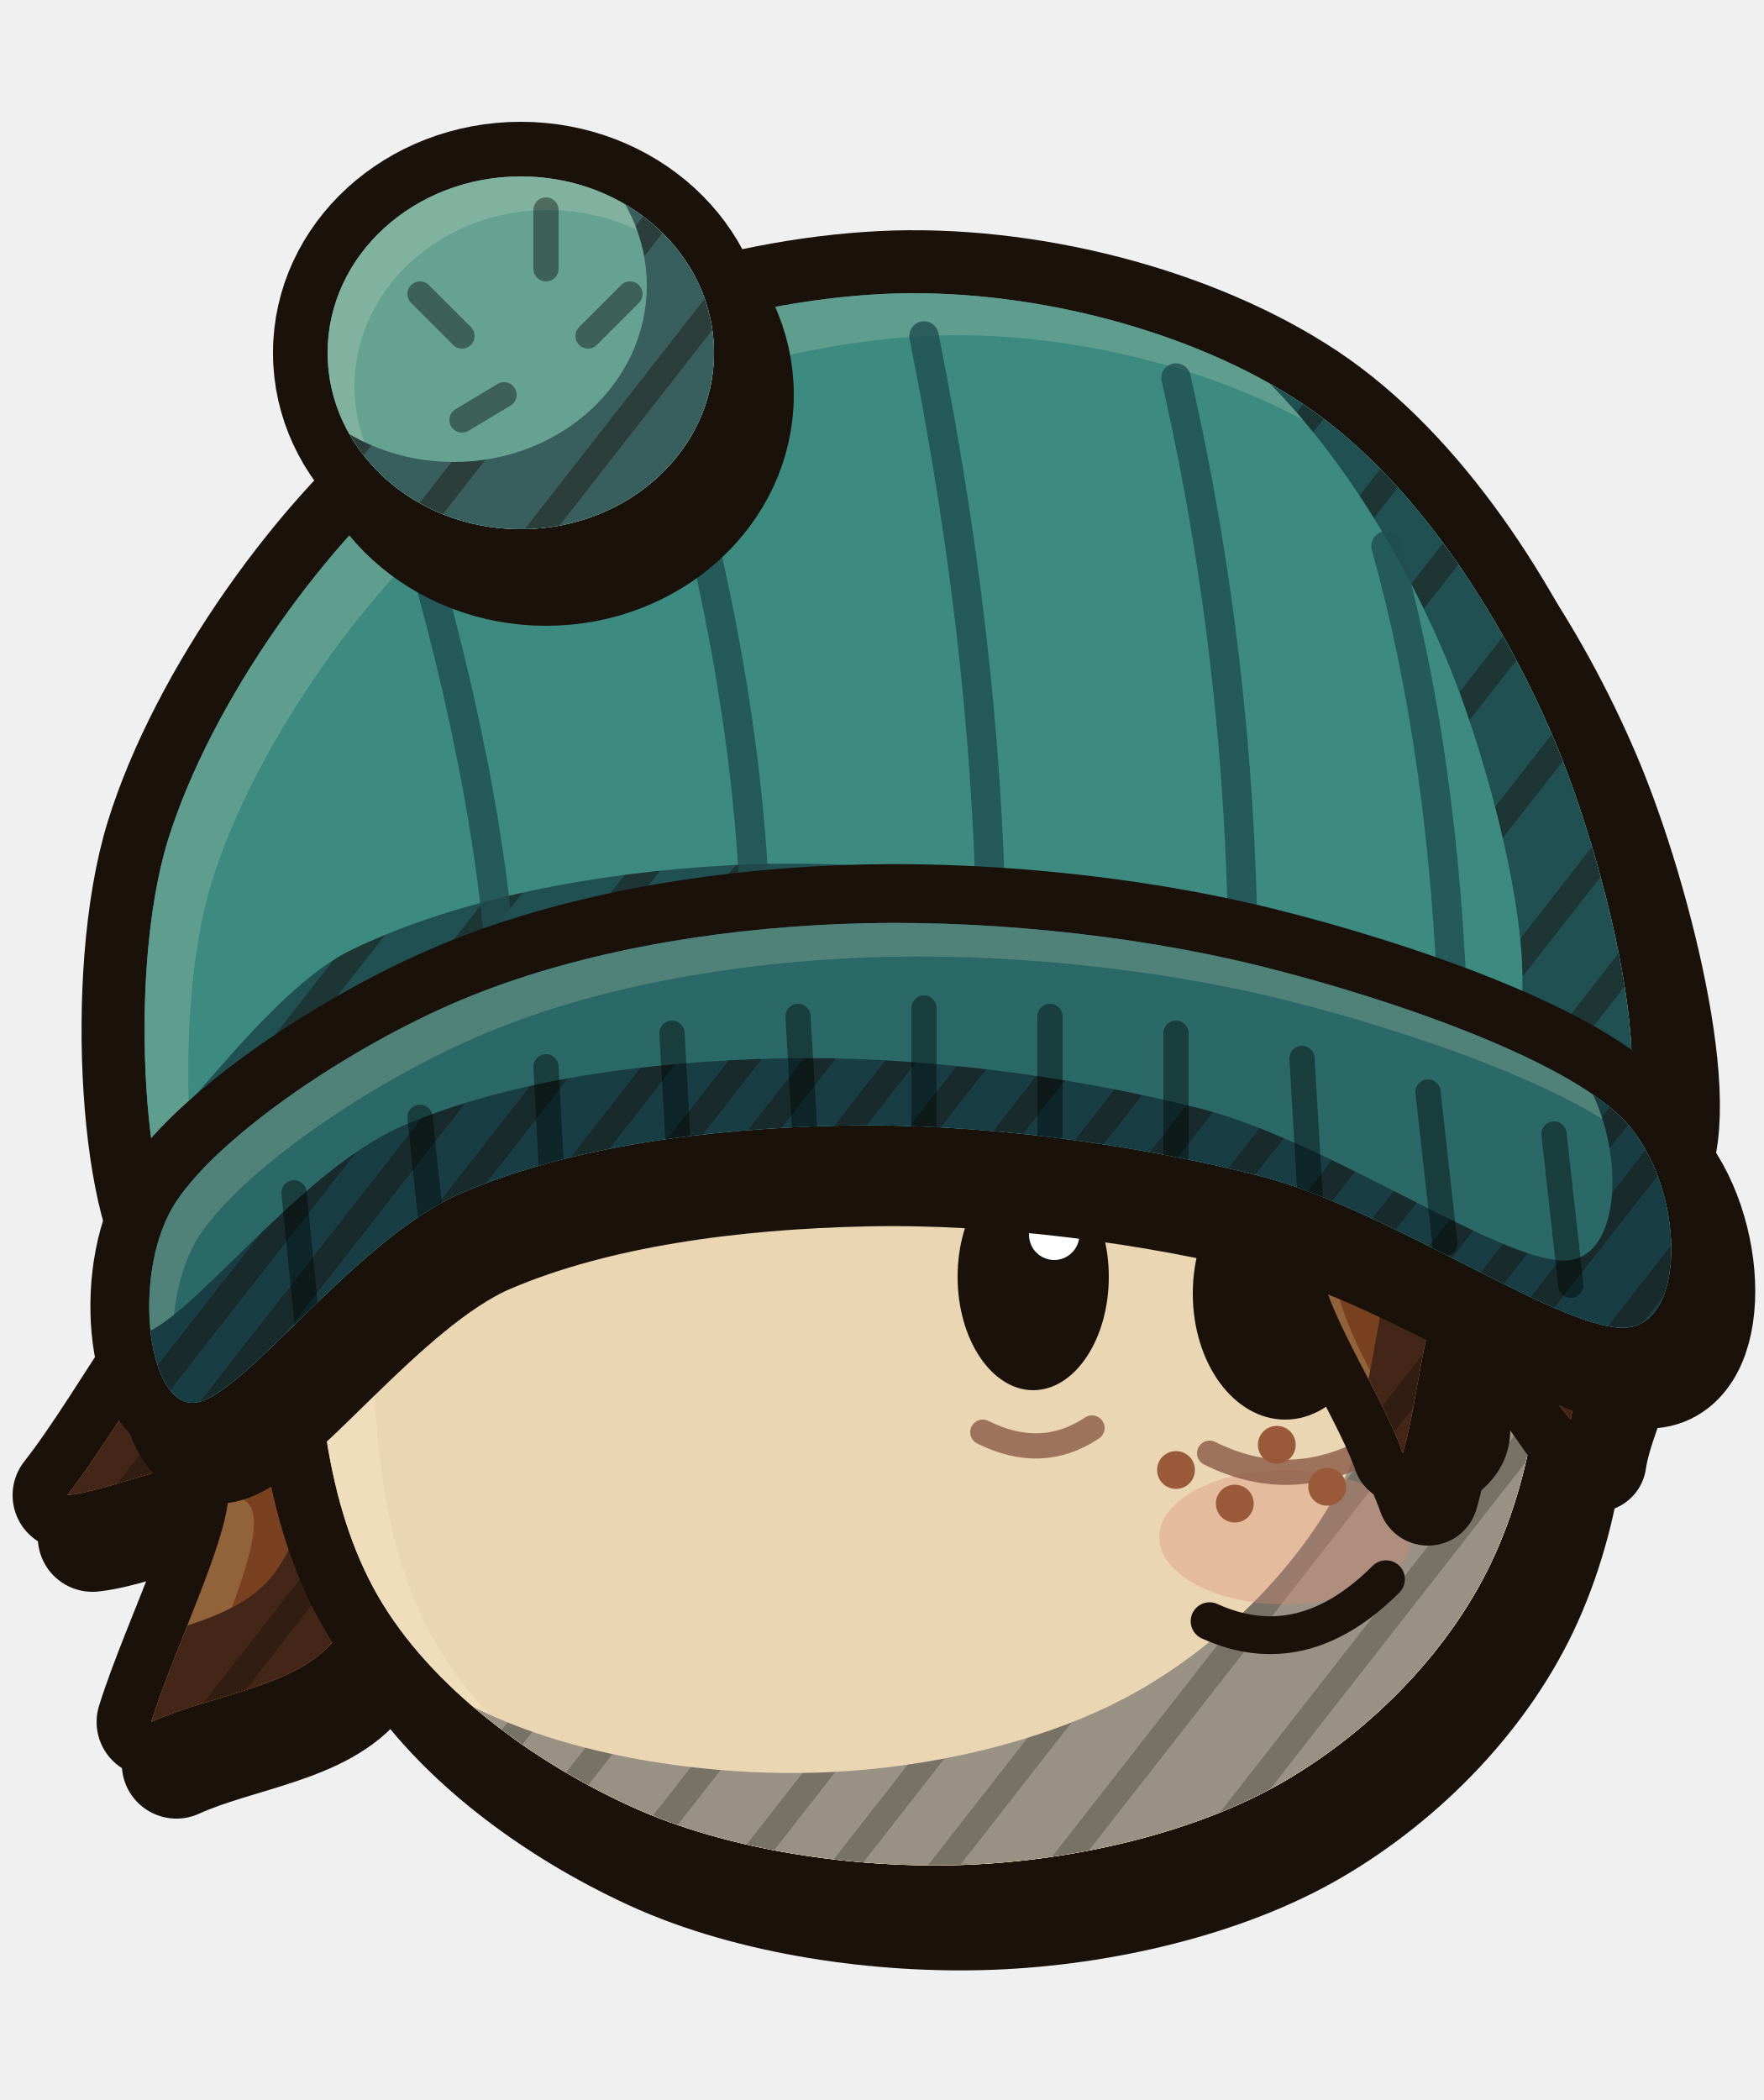
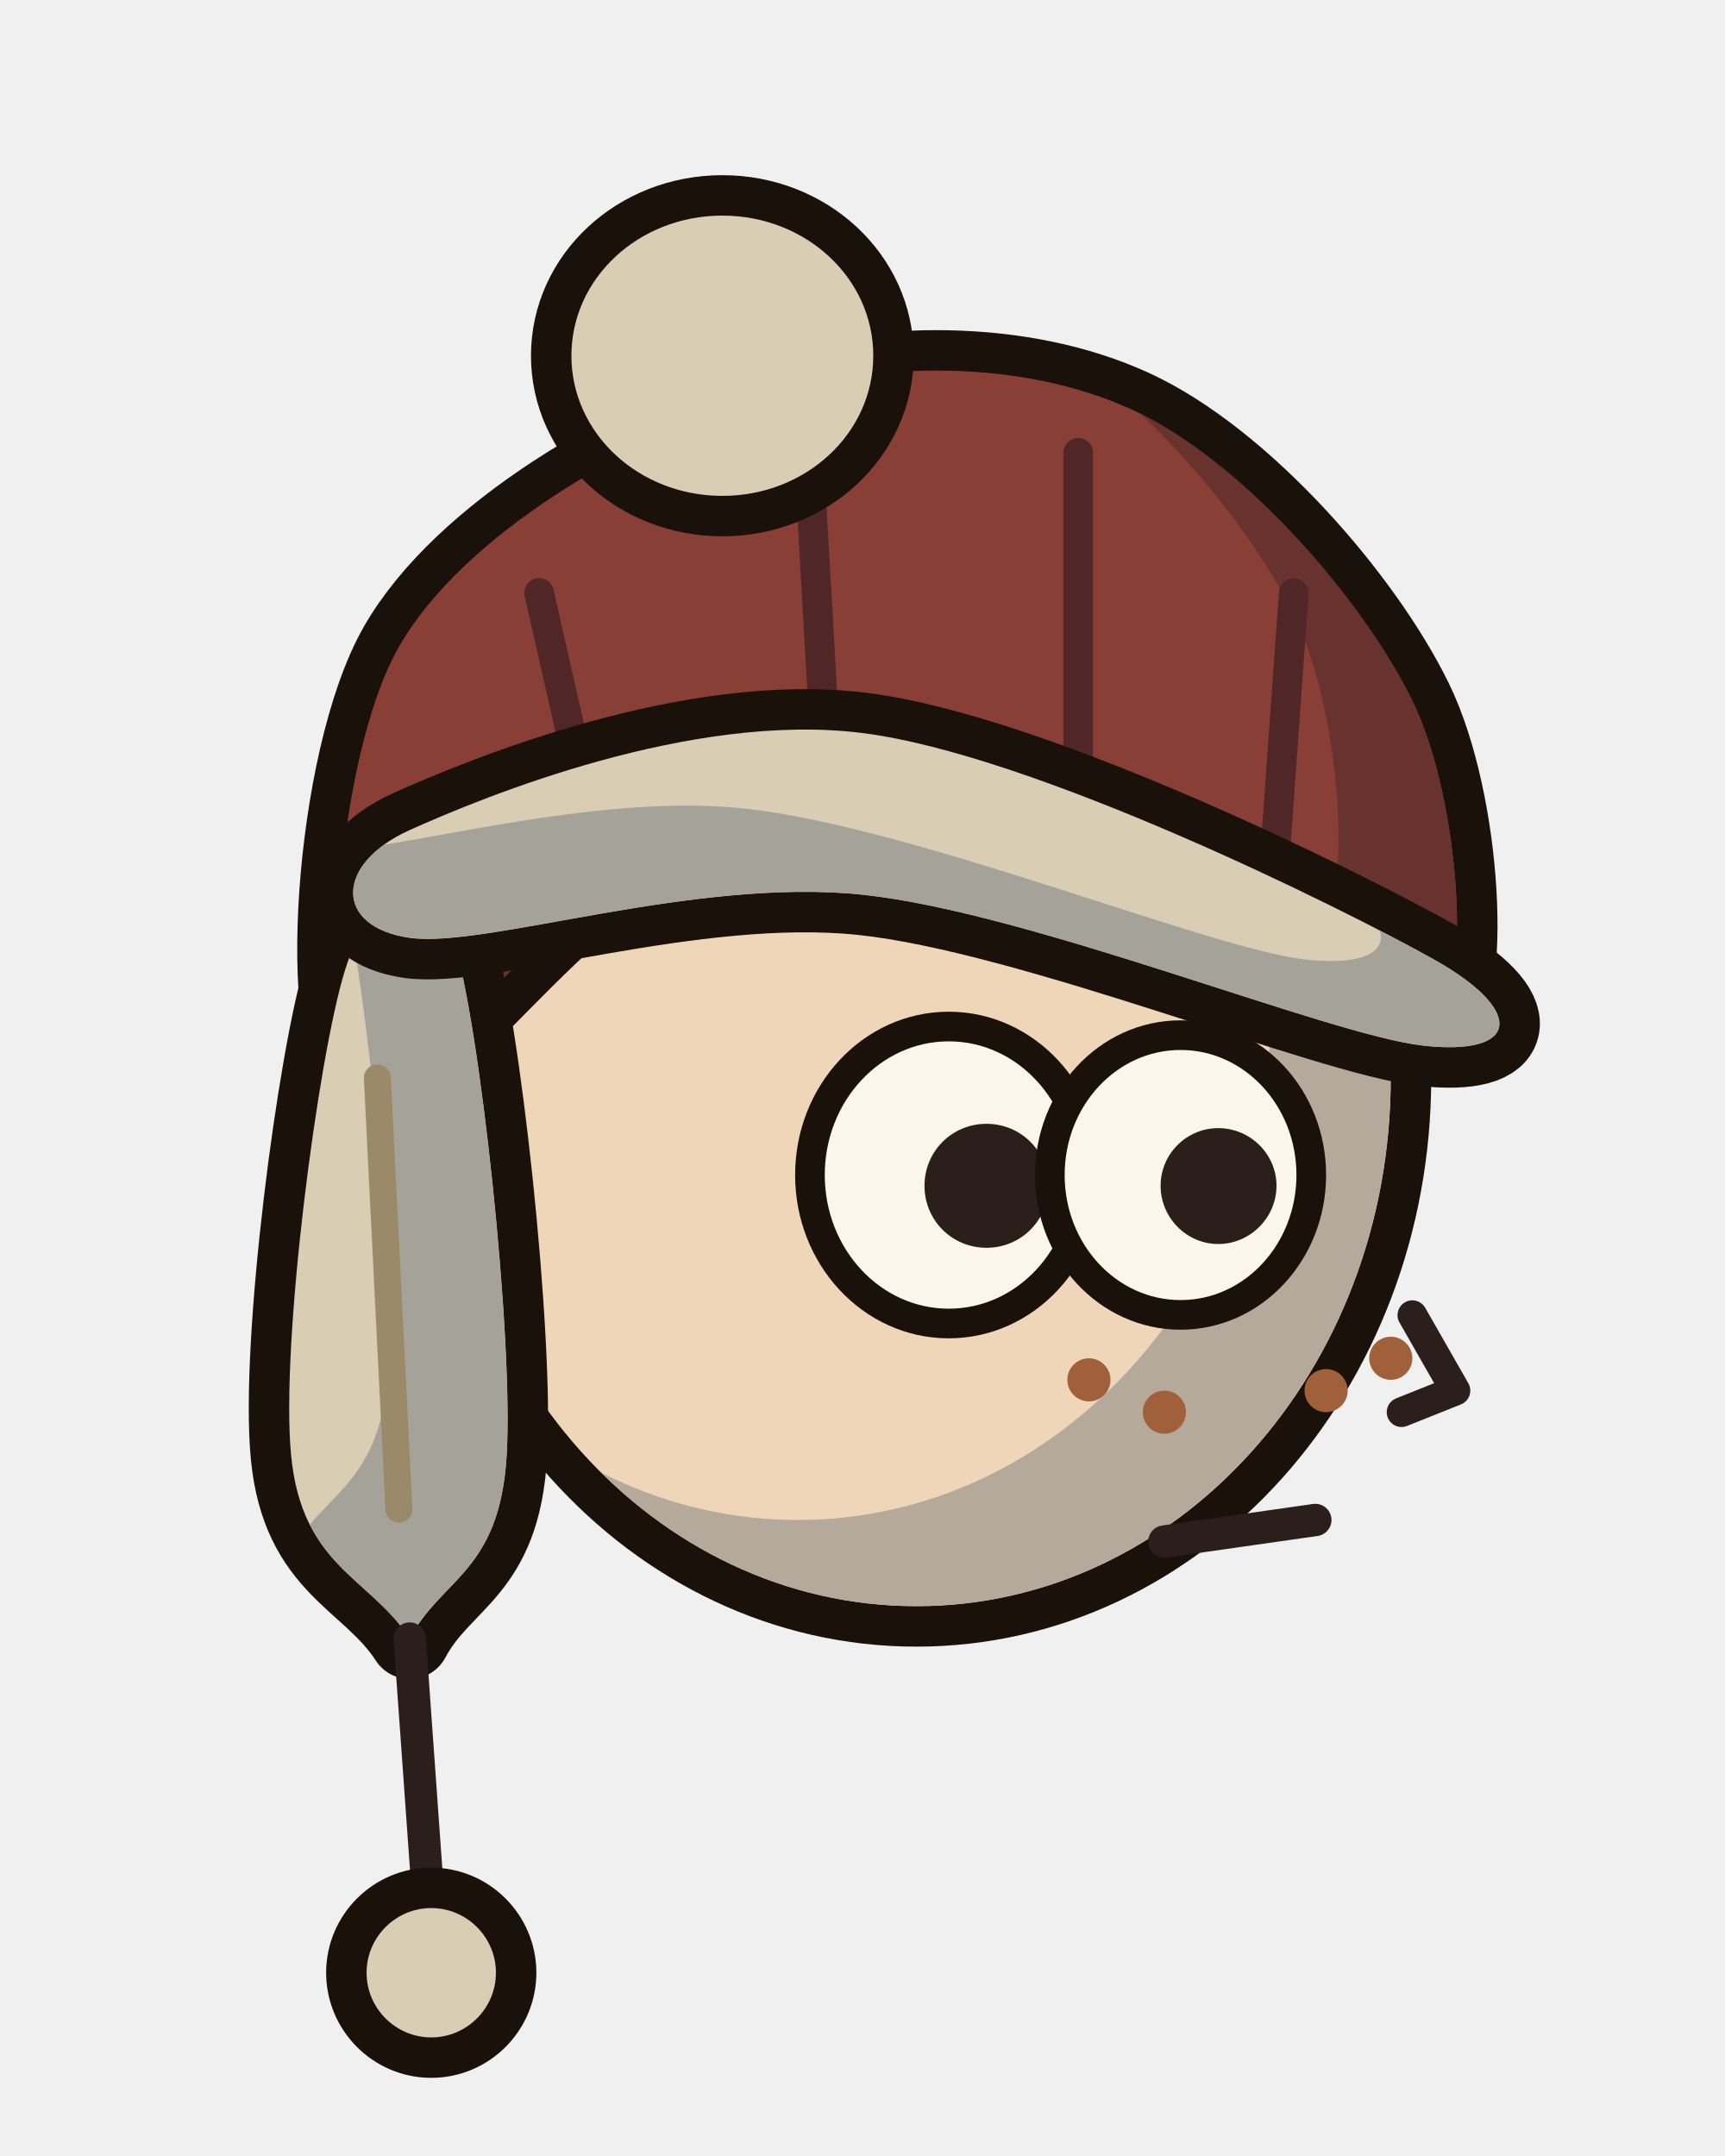
- <svg xmlns="http://www.w3.org/2000/svg" width="42" height="50" viewBox="-20 -44 42 50">
-   <path d="M-14 -14C-15.23 -13.73 -16.93 -10.27 -18.4 -8.4C-17.13 -8.53 -14.93 -9.7 -14.6 -8.8C-14.27 -7.9 -15.8 -4.93 -16.4 -3C-14.93 -3.67 -12.9 -3.83 -12 -5C-11.1 -6.17 -10.67 -8.5 -11 -10C-11.33 -11.5 -12.77 -14.27 -14 -14Z" fill="#1a110b" stroke="#1a110b" stroke-width="2.6" stroke-linejoin="round" transform="translate(0.6 1)" />
-   <path d="M-14 -14C-15.23 -13.73 -16.93 -10.27 -18.4 -8.4C-17.13 -8.53 -14.93 -9.7 -14.6 -8.8C-14.27 -7.9 -15.8 -4.93 -16.4 -3C-14.93 -3.67 -12.9 -3.83 -12 -5C-11.1 -6.17 -10.67 -8.5 -11 -10C-11.33 -11.5 -12.77 -14.27 -14 -14Z" fill="#1a110b" stroke="#1a110b" stroke-width="2.6" stroke-linejoin="round" />
-   <path d="M-14 -14C-15.23 -13.73 -16.93 -10.27 -18.4 -8.4C-17.13 -8.53 -14.93 -9.7 -14.6 -8.8C-14.27 -7.9 -15.8 -4.93 -16.4 -3C-14.93 -3.67 -12.9 -3.83 -12 -5C-11.1 -6.17 -10.67 -8.5 -11 -10C-11.33 -11.5 -12.77 -14.27 -14 -14Z" fill="#7a4120" />
-   <clipPath id="c218">
-     <path d="M-14 -14C-15.23 -13.73 -16.93 -10.27 -18.4 -8.4C-17.13 -8.53 -14.93 -9.7 -14.6 -8.8C-14.27 -7.9 -15.8 -4.93 -16.4 -3C-14.93 -3.67 -12.9 -3.83 -12 -5C-11.1 -6.17 -10.67 -8.5 -11 -10C-11.33 -11.5 -12.77 -14.27 -14 -14Z" />
+ <svg xmlns="http://www.w3.org/2000/svg" width="32" height="40" viewBox="-16 -30 32 40">
+   <path d="M-7.8 -10C-7.8 -15.41 -3.86 -19.8 1 -19.8C5.86 -19.8 9.8 -15.41 9.8 -10C9.8 -4.59 5.86 -0.2 1 -0.2C-3.86 -0.2 -7.8 -4.59 -7.8 -10Z" fill="#1a110b" stroke="#1a110b" stroke-width="1.5" stroke-linejoin="round" />
+   <path d="M-7.8 -10C-7.8 -15.41 -3.86 -19.8 1 -19.8C5.86 -19.8 9.8 -15.41 9.8 -10C9.8 -4.59 5.86 -0.2 1 -0.2C-3.86 -0.2 -7.8 -4.59 -7.8 -10Z" fill="#f0d6b8" />
+   <clipPath id="c881">
+     <path d="M-7.8 -10C-7.8 -15.41 -3.86 -19.8 1 -19.8C5.86 -19.8 9.8 -15.41 9.8 -10C9.8 -4.59 5.86 -0.2 1 -0.2C-3.86 -0.2 -7.8 -4.59 -7.8 -10Z" />
  </clipPath>
-   <g clip-path="url(#c218)">
-     <rect x="-600" y="-600" width="1200" height="1200" fill="#92623b" />
-     <path d="M-14 -14C-15.23 -13.73 -16.93 -10.27 -18.4 -8.4C-17.13 -8.53 -14.93 -9.7 -14.6 -8.8C-14.27 -7.9 -15.8 -4.93 -16.4 -3C-14.93 -3.67 -12.9 -3.83 -12 -5C-11.1 -6.17 -10.67 -8.5 -11 -10C-11.33 -11.5 -12.77 -14.27 -14 -14Z" fill="#7a4120" transform="translate(0.6 0.75)" />
-     <mask id="m218" maskUnits="userSpaceOnUse" x="-600" y="-600" width="1200" height="1200">
+   <g clip-path="url(#c881)">
+     <mask id="m881" maskUnits="userSpaceOnUse" x="-600" y="-600" width="1200" height="1200">
      <rect x="-600" y="-600" width="1200" height="1200" fill="#fff" />
-       <path d="M-14 -14C-15.23 -13.73 -16.93 -10.27 -18.4 -8.4C-17.13 -8.53 -14.93 -9.7 -14.6 -8.8C-14.27 -7.9 -15.8 -4.93 -16.4 -3C-14.93 -3.67 -12.9 -3.83 -12 -5C-11.1 -6.17 -10.67 -8.5 -11 -10C-11.33 -11.5 -12.77 -14.27 -14 -14Z" fill="#000" transform="translate(-1.5 -1.5)" />
+       <path d="M-7.8 -10C-7.8 -15.41 -3.86 -19.8 1 -19.8C5.86 -19.8 9.8 -15.41 9.8 -10C9.8 -4.59 5.86 -0.2 1 -0.2C-3.86 -0.2 -7.8 -4.59 -7.8 -10Z" fill="#000" transform="translate(-2.2 -1.6)" />
    </mask>
-     <g mask="url(#m218)">
-       <rect x="-600" y="-600" width="1200" height="1200" fill="#442618" />
-       <path d="M-25.59 -8.84L-16.84 -20.03M-24.84 -6.2L-15.22 -18.52M-21.94 -5.89L-13.16 -17.13M-21.25 -3.02L-10.62 -16.63M-18.75 -2.31L-9.01 -14.78M-16.96 -0.66L-7.98 -12.16M-15.86 1.46L-6.26 -10.83M-14.14 2.56L-4.36 -9.96" fill="none" stroke="#1a110b" stroke-width="0.6" stroke-opacity="0.42" stroke-linecap="round" />
+     <g mask="url(#m881)">
+       <rect x="-600" y="-600" width="1200" height="1200" fill="#b5a99c" />
    </g>
  </g>
-   <path d="M-12.5 -14C-12.5 -17 -12.58 -21.25 -11 -24C-9.42 -26.75 -5.83 -29.4 -3 -30.5C-0.17 -31.6 3.23 -31.52 6 -30.6C8.77 -29.68 11.83 -27.6 13.6 -25C15.37 -22.4 16.27 -18 16.6 -15C16.93 -12 16.6 -9.23 15.6 -7C14.6 -4.77 12.7 -2.83 10.6 -1.6C8.5 -0.37 5.6 0.3 3 0.4C0.4 0.5 -2.67 0.07 -5 -1C-7.33 -2.07 -9.75 -3.83 -11 -6C-12.25 -8.17 -12.5 -11 -12.5 -14Z" fill="#1a110b" stroke="#1a110b" stroke-width="3" stroke-linejoin="round" transform="translate(0.6 1)" />
-   <path d="M-12.5 -14C-12.5 -17 -12.58 -21.25 -11 -24C-9.42 -26.75 -5.83 -29.4 -3 -30.5C-0.17 -31.6 3.23 -31.52 6 -30.6C8.77 -29.68 11.83 -27.6 13.6 -25C15.37 -22.4 16.27 -18 16.6 -15C16.93 -12 16.6 -9.23 15.6 -7C14.6 -4.77 12.7 -2.83 10.6 -1.6C8.5 -0.37 5.6 0.3 3 0.4C0.4 0.5 -2.67 0.07 -5 -1C-7.33 -2.07 -9.75 -3.83 -11 -6C-12.25 -8.17 -12.5 -11 -12.5 -14Z" fill="#1a110b" stroke="#1a110b" stroke-width="3" stroke-linejoin="round" />
-   <path d="M-12.5 -14C-12.5 -17 -12.58 -21.25 -11 -24C-9.42 -26.75 -5.83 -29.4 -3 -30.5C-0.17 -31.6 3.23 -31.52 6 -30.6C8.77 -29.68 11.83 -27.6 13.6 -25C15.37 -22.4 16.27 -18 16.6 -15C16.93 -12 16.6 -9.23 15.6 -7C14.6 -4.77 12.7 -2.83 10.6 -1.6C8.5 -0.37 5.6 0.3 3 0.4C0.4 0.5 -2.67 0.07 -5 -1C-7.33 -2.07 -9.75 -3.83 -11 -6C-12.25 -8.17 -12.5 -11 -12.5 -14Z" fill="#ead6b3" />
-   <clipPath id="c219">
-     <path d="M-12.5 -14C-12.5 -17 -12.58 -21.25 -11 -24C-9.42 -26.75 -5.83 -29.4 -3 -30.5C-0.17 -31.6 3.23 -31.52 6 -30.6C8.77 -29.68 11.83 -27.6 13.6 -25C15.37 -22.4 16.27 -18 16.6 -15C16.93 -12 16.6 -9.23 15.6 -7C14.6 -4.77 12.7 -2.83 10.6 -1.6C8.5 -0.37 5.6 0.3 3 0.4C0.4 0.5 -2.67 0.07 -5 -1C-7.33 -2.07 -9.75 -3.83 -11 -6C-12.25 -8.17 -12.5 -11 -12.5 -14Z" />
+   <path d="M-9.2 -10C-10.13 -10.57 -9.8 -15.9 -8.6 -18C-7.4 -20.1 -4.27 -21.87 -2 -22.6C0.27 -23.33 2.97 -23.33 5 -22.4C7.03 -21.47 9.27 -18.9 10.2 -17C11.13 -15.1 11.3 -11.43 10.6 -11C9.9 -10.57 8.27 -13.8 6 -14.4C3.73 -15 -0.47 -15.33 -3 -14.6C-5.53 -13.87 -8.27 -9.43 -9.2 -10Z" fill="#1a110b" stroke="#1a110b" stroke-width="1.5" stroke-linejoin="round" />
+   <path d="M-9.2 -10C-10.13 -10.57 -9.8 -15.9 -8.6 -18C-7.4 -20.1 -4.27 -21.87 -2 -22.6C0.27 -23.33 2.97 -23.33 5 -22.4C7.03 -21.47 9.27 -18.9 10.2 -17C11.13 -15.1 11.3 -11.43 10.6 -11C9.9 -10.57 8.27 -13.8 6 -14.4C3.73 -15 -0.47 -15.33 -3 -14.6C-5.53 -13.87 -8.27 -9.43 -9.2 -10Z" fill="#8a3f36" />
+   <clipPath id="c882">
+     <path d="M-9.2 -10C-10.13 -10.57 -9.8 -15.9 -8.6 -18C-7.4 -20.1 -4.27 -21.87 -2 -22.6C0.27 -23.33 2.97 -23.33 5 -22.4C7.03 -21.47 9.27 -18.9 10.2 -17C11.13 -15.1 11.3 -11.43 10.6 -11C9.9 -10.57 8.27 -13.8 6 -14.4C3.73 -15 -0.47 -15.33 -3 -14.6C-5.53 -13.87 -8.27 -9.43 -9.2 -10Z" />
  </clipPath>
-   <g clip-path="url(#c219)">
-     <rect x="-600" y="-600" width="1200" height="1200" fill="#efddbc" />
-     <path d="M-12.5 -14C-12.5 -17 -12.58 -21.25 -11 -24C-9.42 -26.75 -5.83 -29.4 -3 -30.5C-0.17 -31.6 3.23 -31.52 6 -30.6C8.77 -29.68 11.83 -27.6 13.6 -25C15.37 -22.4 16.27 -18 16.6 -15C16.93 -12 16.6 -9.23 15.6 -7C14.6 -4.77 12.7 -2.83 10.6 -1.6C8.5 -0.37 5.6 0.3 3 0.4C0.4 0.5 -2.67 0.07 -5 -1C-7.33 -2.07 -9.75 -3.83 -11 -6C-12.25 -8.17 -12.5 -11 -12.5 -14Z" fill="#ead6b3" transform="translate(1.36 1.1)" />
-     <mask id="m219" maskUnits="userSpaceOnUse" x="-600" y="-600" width="1200" height="1200">
+   <g clip-path="url(#c882)">
+     <mask id="m882" maskUnits="userSpaceOnUse" x="-600" y="-600" width="1200" height="1200">
      <rect x="-600" y="-600" width="1200" height="1200" fill="#fff" />
-       <path d="M-12.5 -14C-12.5 -17 -12.58 -21.25 -11 -24C-9.42 -26.75 -5.83 -29.4 -3 -30.5C-0.17 -31.6 3.23 -31.52 6 -30.6C8.77 -29.68 11.83 -27.6 13.6 -25C15.37 -22.4 16.27 -18 16.6 -15C16.93 -12 16.6 -9.23 15.6 -7C14.6 -4.77 12.7 -2.83 10.6 -1.6C8.5 -0.37 5.6 0.3 3 0.4C0.4 0.5 -2.67 0.07 -5 -1C-7.33 -2.07 -9.75 -3.83 -11 -6C-12.25 -8.17 -12.5 -11 -12.5 -14Z" fill="#000" transform="translate(-3.4 -2.2)" />
+       <path d="M-9.2 -10C-10.13 -10.57 -9.8 -15.9 -8.6 -18C-7.4 -20.1 -4.27 -21.87 -2 -22.6C0.27 -23.33 2.97 -23.33 5 -22.4C7.03 -21.47 9.27 -18.9 10.2 -17C11.13 -15.1 11.3 -11.43 10.6 -11C9.9 -10.57 8.27 -13.8 6 -14.4C3.73 -15 -0.47 -15.33 -3 -14.6C-5.53 -13.87 -8.27 -9.43 -9.2 -10Z" fill="#000" transform="translate(-2.2 -1.6)" />
    </mask>
-     <g mask="url(#m219)">
-       <rect x="-600" y="-600" width="1200" height="1200" fill="#989184" />
-       <path d="M-29.81 -13.27L-3.35 -47.13M-28.11 -12.31L-3.78 -43.46M-27.04 -9.4L-0.26 -43.68M-24.09 -9.06L3.52 -44.41M-20.16 -9.96L3.2 -39.86M-20.22 -5.65L6.6 -39.98M-19.18 -2.98L7 -36.49M-16.49 -3.34L10.43 -37.79M-14.35 -1.9L11.15 -34.53M-14.28 1.8L13.83 -34.17M-11.76 2.42L15.93 -33.03M-7.77 0.29L15.3 -29.25M-9.09 5.65L19.35 -30.75M-5.5 4.6L19.07 -26.85M-4.9 6.84L21.51 -26.97M-4.22 8.98L24.45 -27.71M-1.77 9.42L25.12 -24.99M-0.04 11.27L27.98 -24.59M2.59 11.56L27.5 -20.33M5.75 10.8L29.2 -19.21M6.02 13.69L33.36 -21.31M8.94 12.9L33.08 -18" fill="none" stroke="#1a110b" stroke-width="0.6" stroke-opacity="0.25" stroke-linecap="round" />
+     <g mask="url(#m882)">
+       <rect x="-600" y="-600" width="1200" height="1200" fill="#68322f" />
+     </g>
+     <path d="M-6 -19L-5 -14.6M-1 -21.6L-0.6 -14.6M4 -21.6L4 -14.4M8 -19L7.6 -13.4" fill="none" stroke="#512627" stroke-width="0.55" stroke-opacity="1" stroke-linecap="round" stroke-linejoin="round" />
+   </g>
+   <path d="M-9.6 -12C-9.1 -13.6 -8.1 -14.1 -7.6 -12.6C-7.1 -11.1 -6.47 -5.17 -6.6 -3C-6.73 -0.83 -7.8 -0.73 -8.4 0.4C-9.13 -0.73 -10.4 -0.93 -10.6 -3C-10.8 -5.07 -10.1 -10.4 -9.6 -12Z" fill="#1a110b" stroke="#1a110b" stroke-width="1.5" stroke-linejoin="round" />
+   <path d="M-9.6 -12C-9.1 -13.6 -8.1 -14.1 -7.6 -12.6C-7.1 -11.1 -6.47 -5.17 -6.6 -3C-6.73 -0.83 -7.8 -0.73 -8.4 0.4C-9.13 -0.73 -10.4 -0.93 -10.6 -3C-10.8 -5.07 -10.1 -10.4 -9.6 -12Z" fill="#d9cdb4" />
+   <clipPath id="c883">
+     <path d="M-9.6 -12C-9.1 -13.6 -8.1 -14.1 -7.6 -12.6C-7.1 -11.1 -6.47 -5.17 -6.6 -3C-6.73 -0.83 -7.8 -0.73 -8.4 0.4C-9.13 -0.73 -10.4 -0.93 -10.6 -3C-10.8 -5.07 -10.1 -10.4 -9.6 -12Z" />
+   </clipPath>
+   <g clip-path="url(#c883)">
+     <mask id="m883" maskUnits="userSpaceOnUse" x="-600" y="-600" width="1200" height="1200">
+       <rect x="-600" y="-600" width="1200" height="1200" fill="#fff" />
+       <path d="M-9.6 -12C-9.1 -13.6 -8.1 -14.1 -7.6 -12.6C-7.1 -11.1 -6.47 -5.17 -6.6 -3C-6.73 -0.83 -7.8 -0.73 -8.4 0.4C-9.13 -0.73 -10.4 -0.93 -10.6 -3C-10.8 -5.07 -10.1 -10.4 -9.6 -12Z" fill="#000" transform="translate(-2.2 -1.6)" />
+     </mask>
+     <g mask="url(#m883)">
+       <rect x="-600" y="-600" width="1200" height="1200" fill="#a4a299" />
+     </g>
+     <path d="M-9 -10L-8.6 -2" fill="none" stroke="#9a8a6a" stroke-width="0.5" stroke-opacity="1" stroke-linecap="round" stroke-linejoin="round" />
+   </g>
+   <path d="M-8.4 0.4L-8 6" fill="none" stroke="#2a1f1a" stroke-width="0.6" stroke-opacity="1" stroke-linecap="round" stroke-linejoin="round" />
+   <path d="M-9.2 6.6C-9.2 5.94 -8.66 5.4 -8 5.4C-7.34 5.4 -6.8 5.94 -6.8 6.6C-6.8 7.26 -7.34 7.8 -8 7.8C-8.66 7.8 -9.2 7.26 -9.2 6.6Z" fill="#1a110b" stroke="#1a110b" stroke-width="1.5" stroke-linejoin="round" />
+   <path d="M-9.2 6.6C-9.2 5.94 -8.66 5.4 -8 5.4C-7.34 5.4 -6.8 5.94 -6.8 6.6C-6.8 7.26 -7.34 7.8 -8 7.8C-8.66 7.8 -9.2 7.26 -9.2 6.6Z" fill="#d9cdb4" />
+   <path d="M-8.4 -14.6C-7 -15.23 -3.17 -16.8 0 -16.4C3.17 -16 8.87 -13.17 10.6 -12.2C12.33 -11.23 12.17 -10.4 10.4 -10.6C8.63 -10.8 3.13 -13.07 0 -13.4C-3.13 -13.73 -7 -12.4 -8.4 -12.6C-9.8 -12.8 -9.8 -13.97 -8.4 -14.6Z" fill="#1a110b" stroke="#1a110b" stroke-width="1.5" stroke-linejoin="round" />
+   <path d="M-8.4 -14.6C-7 -15.23 -3.17 -16.8 0 -16.4C3.17 -16 8.87 -13.17 10.6 -12.2C12.33 -11.23 12.17 -10.4 10.4 -10.6C8.63 -10.8 3.13 -13.07 0 -13.4C-3.13 -13.73 -7 -12.4 -8.4 -12.6C-9.8 -12.8 -9.8 -13.97 -8.4 -14.6Z" fill="#d9cdb4" />
+   <clipPath id="c885">
+     <path d="M-8.4 -14.6C-7 -15.23 -3.17 -16.8 0 -16.4C3.17 -16 8.87 -13.17 10.6 -12.2C12.33 -11.23 12.17 -10.4 10.4 -10.6C8.63 -10.8 3.13 -13.07 0 -13.4C-3.13 -13.73 -7 -12.4 -8.4 -12.6C-9.8 -12.8 -9.8 -13.97 -8.4 -14.6Z" />
+   </clipPath>
+   <g clip-path="url(#c885)">
+     <mask id="m885" maskUnits="userSpaceOnUse" x="-600" y="-600" width="1200" height="1200">
+       <rect x="-600" y="-600" width="1200" height="1200" fill="#fff" />
+       <path d="M-8.4 -14.6C-7 -15.23 -3.17 -16.8 0 -16.4C3.17 -16 8.87 -13.17 10.6 -12.2C12.33 -11.23 12.17 -10.4 10.4 -10.6C8.63 -10.8 3.13 -13.07 0 -13.4C-3.13 -13.73 -7 -12.4 -8.4 -12.6C-9.8 -12.8 -9.8 -13.97 -8.4 -14.6Z" fill="#000" transform="translate(-2.2 -1.6)" />
+     </mask>
+     <g mask="url(#m885)">
+       <rect x="-600" y="-600" width="1200" height="1200" fill="#a4a299" />
    </g>
  </g>
-   <path d="M7.6 -7.4C7.6 -8.28 8.94 -9 10.6 -9C12.26 -9 13.6 -8.28 13.6 -7.4C13.6 -6.52 12.26 -5.8 10.6 -5.8C8.94 -5.8 7.6 -6.52 7.6 -7.4Z" fill="#d98b72" fill-opacity="0.35" />
-   <path d="M8.4 -13.2C8.4 -14.86 9.38 -16.2 10.6 -16.2C11.82 -16.2 12.8 -14.86 12.8 -13.2C12.8 -11.54 11.82 -10.2 10.6 -10.2C9.38 -10.2 8.4 -11.54 8.4 -13.2Z" fill="#1a110b" />
-   <path d="M10.55 -14.3C10.55 -14.71 10.89 -15.05 11.3 -15.05C11.71 -15.05 12.05 -14.71 12.05 -14.3C12.05 -13.89 11.71 -13.55 11.3 -13.55C10.89 -13.55 10.55 -13.89 10.55 -14.3Z" fill="#fff" />
-   <path d="M2.8 -13.6C2.8 -15.09 3.61 -16.3 4.6 -16.3C5.59 -16.3 6.4 -15.09 6.4 -13.6C6.4 -12.11 5.59 -10.9 4.6 -10.9C3.61 -10.9 2.8 -12.11 2.8 -13.6Z" fill="#1a110b" />
-   <path d="M4.5 -14.6C4.5 -14.93 4.77 -15.2 5.1 -15.2C5.43 -15.2 5.7 -14.93 5.7 -14.6C5.7 -14.27 5.43 -14 5.1 -14C4.77 -14 4.5 -14.27 4.5 -14.6Z" fill="#fff" />
-   <path d="M8.8 -9.4Q10.8 -8.4 12.8 -9.6M3.4 -9.9Q4.8 -9.2 6 -10" fill="none" stroke="#8a5a48" stroke-width="0.6" stroke-opacity="0.8" stroke-linecap="round" stroke-linejoin="round" />
-   <path d="M14.6 -12Q16.6 -9.4 14.2 -8.4" fill="none" stroke="#1a110b" stroke-width="0.9" stroke-opacity="1" stroke-linecap="round" stroke-linejoin="round" />
-   <path d="M8.6 -19.2L12.6 -18.8M2.8 -17.4L6 -17.8" fill="none" stroke="#1a110b" stroke-width="1.1" stroke-opacity="1" stroke-linecap="round" stroke-linejoin="round" />
-   <path d="M8.8 -5.4Q11 -4.4 13 -6.4" fill="none" stroke="#1a110b" stroke-width="0.9" stroke-opacity="1" stroke-linecap="round" stroke-linejoin="round" />
-   <path d="M7.55 -9C7.55 -9.25 7.75 -9.45 8 -9.45C8.25 -9.45 8.45 -9.25 8.45 -9C8.45 -8.75 8.25 -8.55 8 -8.55C7.75 -8.55 7.55 -8.75 7.55 -9Z" fill="#9a5a3a" />
-   <path d="M8.95 -8.2C8.95 -8.45 9.15 -8.65 9.4 -8.65C9.65 -8.65 9.85 -8.45 9.85 -8.2C9.85 -7.95 9.65 -7.75 9.4 -7.75C9.15 -7.75 8.95 -7.95 8.95 -8.2Z" fill="#9a5a3a" />
-   <path d="M11.15 -8.6C11.15 -8.85 11.35 -9.05 11.6 -9.05C11.85 -9.05 12.05 -8.85 12.05 -8.6C12.05 -8.35 11.85 -8.15 11.6 -8.15C11.35 -8.15 11.15 -8.35 11.15 -8.6Z" fill="#9a5a3a" />
-   <path d="M12.55 -9.4C12.55 -9.65 12.75 -9.85 13 -9.85C13.25 -9.85 13.45 -9.65 13.45 -9.4C13.45 -9.15 13.25 -8.95 13 -8.95C12.75 -8.95 12.55 -9.15 12.55 -9.4Z" fill="#9a5a3a" />
-   <path d="M9.95 -9.6C9.95 -9.85 10.15 -10.05 10.4 -10.05C10.65 -10.05 10.85 -9.85 10.85 -9.6C10.85 -9.35 10.65 -9.15 10.4 -9.15C10.15 -9.15 9.95 -9.35 9.95 -9.6Z" fill="#9a5a3a" />
-   <path d="M14 -19.4L15.6 -22" fill="none" stroke="#9a5a48" stroke-width="0.6" stroke-opacity="1" stroke-linecap="round" stroke-linejoin="round" />
-   <path d="M11.6 -14.6C10.83 -13.77 12.8 -11.13 13.4 -9.4C13.8 -10.73 13.93 -13.27 14.6 -13.4C15.27 -13.53 16.47 -11.27 17.4 -10.2C17.6 -11.6 18.97 -13.67 18 -14.4C17.03 -15.13 12.37 -15.43 11.6 -14.6Z" fill="#1a110b" stroke="#1a110b" stroke-width="2.4" stroke-linejoin="round" transform="translate(0.6 1)" />
-   <path d="M11.6 -14.6C10.83 -13.77 12.8 -11.13 13.4 -9.4C13.8 -10.73 13.93 -13.27 14.6 -13.4C15.27 -13.53 16.47 -11.27 17.4 -10.2C17.6 -11.6 18.97 -13.67 18 -14.4C17.03 -15.13 12.37 -15.43 11.6 -14.6Z" fill="#1a110b" stroke="#1a110b" stroke-width="2.4" stroke-linejoin="round" />
-   <path d="M11.6 -14.6C10.83 -13.77 12.8 -11.13 13.4 -9.4C13.8 -10.73 13.93 -13.27 14.6 -13.4C15.27 -13.53 16.47 -11.27 17.4 -10.2C17.6 -11.6 18.97 -13.67 18 -14.4C17.03 -15.13 12.37 -15.43 11.6 -14.6Z" fill="#7a4120" />
-   <clipPath id="c220">
-     <path d="M11.6 -14.6C10.83 -13.77 12.8 -11.13 13.4 -9.4C13.8 -10.73 13.93 -13.27 14.6 -13.4C15.27 -13.53 16.47 -11.27 17.4 -10.2C17.6 -11.6 18.97 -13.67 18 -14.4C17.03 -15.13 12.37 -15.43 11.6 -14.6Z" />
-   </clipPath>
-   <g clip-path="url(#c220)">
-     <rect x="-600" y="-600" width="1200" height="1200" fill="#92623b" />
-     <path d="M11.6 -14.6C10.83 -13.77 12.8 -11.13 13.4 -9.4C13.8 -10.73 13.93 -13.27 14.6 -13.4C15.27 -13.53 16.47 -11.27 17.4 -10.2C17.6 -11.6 18.97 -13.67 18 -14.4C17.03 -15.13 12.37 -15.43 11.6 -14.6Z" fill="#7a4120" transform="translate(0.4 0.5)" />
-     <mask id="m220" maskUnits="userSpaceOnUse" x="-600" y="-600" width="1200" height="1200">
-       <rect x="-600" y="-600" width="1200" height="1200" fill="#fff" />
-       <path d="M11.6 -14.6C10.83 -13.77 12.8 -11.13 13.4 -9.4C13.8 -10.73 13.93 -13.27 14.6 -13.4C15.27 -13.53 16.47 -11.27 17.4 -10.2C17.6 -11.6 18.97 -13.67 18 -14.4C17.03 -15.13 12.37 -15.43 11.6 -14.6Z" fill="#000" transform="translate(-1 -1)" />
-     </mask>
-     <g mask="url(#m220)">
-       <rect x="-600" y="-600" width="1200" height="1200" fill="#442618" />
-       <path d="M5.36 -11.69L13.42 -21.99M7.4 -10.08L15.52 -20.46M9.67 -9L16.74 -18.04M10.85 -7.4L18.84 -17.62M12.57 -6.29L19.8 -15.54M14.26 -4.47L22.18 -14.6M16.59 -4.04L24.2 -13.78" fill="none" stroke="#1a110b" stroke-width="0.6" stroke-opacity="0.42" stroke-linecap="round" />
-     </g>
-   </g>
-   <path d="M-15.4 -14C-16.57 -14.77 -17 -20.77 -16 -24C-15 -27.23 -12.23 -31.23 -9.4 -33.4C-6.57 -35.57 -2.4 -36.83 1 -37C4.4 -37.17 8.33 -36.17 11 -34.4C13.67 -32.63 15.77 -29.3 17 -26.4C18.23 -23.5 19.57 -18 18.4 -17C17.23 -16 13.07 -19.67 10 -20.4C6.93 -21.13 3.17 -21.57 0 -21.4C-3.17 -21.23 -6.43 -20.63 -9 -19.4C-11.57 -18.17 -14.23 -13.23 -15.4 -14Z" fill="#1a110b" stroke="#1a110b" stroke-width="3" stroke-linejoin="round" transform="translate(0.6 1)" />
-   <path d="M-15.4 -14C-16.57 -14.77 -17 -20.77 -16 -24C-15 -27.23 -12.23 -31.23 -9.4 -33.4C-6.57 -35.57 -2.4 -36.83 1 -37C4.4 -37.17 8.33 -36.17 11 -34.4C13.67 -32.63 15.77 -29.3 17 -26.4C18.23 -23.5 19.57 -18 18.4 -17C17.23 -16 13.07 -19.67 10 -20.4C6.93 -21.13 3.17 -21.57 0 -21.4C-3.17 -21.23 -6.43 -20.63 -9 -19.4C-11.57 -18.17 -14.23 -13.23 -15.4 -14Z" fill="#1a110b" stroke="#1a110b" stroke-width="3" stroke-linejoin="round" />
-   <path d="M-15.4 -14C-16.57 -14.77 -17 -20.77 -16 -24C-15 -27.23 -12.23 -31.23 -9.4 -33.4C-6.57 -35.57 -2.4 -36.83 1 -37C4.4 -37.17 8.33 -36.17 11 -34.4C13.67 -32.63 15.77 -29.3 17 -26.4C18.23 -23.5 19.57 -18 18.4 -17C17.23 -16 13.07 -19.67 10 -20.4C6.93 -21.13 3.17 -21.57 0 -21.4C-3.17 -21.23 -6.43 -20.63 -9 -19.4C-11.57 -18.17 -14.23 -13.23 -15.4 -14Z" fill="#3c8a80" />
-   <clipPath id="c221">
-     <path d="M-15.4 -14C-16.57 -14.77 -17 -20.77 -16 -24C-15 -27.23 -12.23 -31.23 -9.4 -33.4C-6.57 -35.57 -2.4 -36.83 1 -37C4.4 -37.17 8.33 -36.17 11 -34.4C13.67 -32.63 15.77 -29.3 17 -26.4C18.23 -23.5 19.57 -18 18.4 -17C17.23 -16 13.07 -19.67 10 -20.4C6.93 -21.13 3.17 -21.57 0 -21.4C-3.17 -21.23 -6.43 -20.63 -9 -19.4C-11.57 -18.17 -14.23 -13.23 -15.4 -14Z" />
-   </clipPath>
-   <g clip-path="url(#c221)">
-     <rect x="-600" y="-600" width="1200" height="1200" fill="#5f9e8f" />
-     <path d="M-15.4 -14C-16.57 -14.77 -17 -20.77 -16 -24C-15 -27.23 -12.23 -31.23 -9.4 -33.4C-6.57 -35.57 -2.4 -36.83 1 -37C4.4 -37.17 8.33 -36.17 11 -34.4C13.67 -32.63 15.77 -29.3 17 -26.4C18.23 -23.5 19.57 -18 18.4 -17C17.23 -16 13.07 -19.67 10 -20.4C6.93 -21.13 3.17 -21.57 0 -21.4C-3.17 -21.23 -6.43 -20.63 -9 -19.4C-11.57 -18.17 -14.23 -13.23 -15.4 -14Z" fill="#3c8a80" transform="translate(1.04 1)" />
-     <mask id="m221" maskUnits="userSpaceOnUse" x="-600" y="-600" width="1200" height="1200">
-       <rect x="-600" y="-600" width="1200" height="1200" fill="#fff" />
-       <path d="M-15.4 -14C-16.57 -14.77 -17 -20.77 -16 -24C-15 -27.23 -12.23 -31.23 -9.4 -33.4C-6.57 -35.57 -2.4 -36.83 1 -37C4.4 -37.17 8.33 -36.17 11 -34.4C13.67 -32.63 15.77 -29.3 17 -26.4C18.23 -23.5 19.57 -18 18.4 -17C17.23 -16 13.07 -19.67 10 -20.4C6.93 -21.13 3.17 -21.57 0 -21.4C-3.17 -21.23 -6.43 -20.63 -9 -19.4C-11.57 -18.17 -14.23 -13.23 -15.4 -14Z" fill="#000" transform="translate(-2.6 -2)" />
-     </mask>
-     <g mask="url(#m221)">
-       <rect x="-600" y="-600" width="1200" height="1200" fill="#215053" />
-       <path d="M-32.17 -21.12L-3.11 -58.33M-30.36 -20.12L-1.78 -56.71M-26.12 -21.37L-1.21 -53.25M-26.6 -16.86L1.68 -53.06M-21.5 -20.04L1.43 -49.4M-23.09 -14.07L5.08 -50.13M-20.12 -14.46L5.28 -46.97M-15.93 -15.7L9.61 -48.39M-17.93 -9.96L8.55 -43.85M-12.52 -13.22L11.51 -43.97M-13.29 -9.08L12.13 -41.63M-12.9 -6.23L14.39 -41.16M-11.46 -5.11L16.6 -41.02M-7.53 -6.24L19.65 -41.03M-5.53 -5.12L19.17 -36.74M-4.1 -2.91L21.49 -35.66M-1.29 -2.69L22.74 -33.44M-1.25 1.17L27.1 -35.12M0.7 2.02L26.75 -31.33M2.36 3.69L29.8 -31.44M5.65 3.37L31.01 -29.09M5.69 6.9L31.13 -25.66" fill="none" stroke="#1a110b" stroke-width="0.6" stroke-opacity="0.42" stroke-linecap="round" />
-     </g>
-     <path d="M-10 -31Q-8 -24 -8 -19M-4 -34Q-2 -27 -2 -21M2 -36Q3.6 -28 3.6 -21M8 -35Q9.6 -28 9.6 -20.6M13 -31Q14.4 -26 14.6 -19.6" fill="none" stroke="#204e51" stroke-width="0.7" stroke-opacity="0.8" stroke-linecap="round" stroke-linejoin="round" />
-   </g>
-   <path d="M-15.8 -15.4C-14.73 -17 -11.63 -19.1 -9 -20.2C-6.37 -21.3 -3.17 -21.87 0 -22C3.17 -22.13 6.9 -21.77 10 -21C13.1 -20.23 17.13 -18.83 18.6 -17.4C20.07 -15.97 20.23 -12.63 18.8 -12.4C17.37 -12.17 13.13 -15.2 10 -16C6.87 -16.8 3.17 -17.27 0 -17.2C-3.17 -17.13 -6.43 -16.7 -9 -15.6C-11.57 -14.5 -14.27 -10.63 -15.4 -10.6C-16.53 -10.57 -16.87 -13.8 -15.8 -15.4Z" fill="#1a110b" stroke="#1a110b" stroke-width="2.8" stroke-linejoin="round" transform="translate(0.6 1)" />
-   <path d="M-15.8 -15.4C-14.73 -17 -11.63 -19.1 -9 -20.2C-6.37 -21.3 -3.17 -21.87 0 -22C3.17 -22.13 6.9 -21.77 10 -21C13.1 -20.23 17.13 -18.83 18.6 -17.4C20.07 -15.97 20.23 -12.63 18.8 -12.4C17.37 -12.17 13.13 -15.2 10 -16C6.87 -16.8 3.17 -17.27 0 -17.2C-3.17 -17.13 -6.43 -16.7 -9 -15.6C-11.57 -14.5 -14.27 -10.63 -15.4 -10.6C-16.53 -10.57 -16.87 -13.8 -15.8 -15.4Z" fill="#1a110b" stroke="#1a110b" stroke-width="2.8" stroke-linejoin="round" />
-   <path d="M-15.8 -15.4C-14.73 -17 -11.63 -19.1 -9 -20.2C-6.37 -21.3 -3.17 -21.87 0 -22C3.17 -22.13 6.9 -21.77 10 -21C13.1 -20.23 17.13 -18.83 18.6 -17.4C20.07 -15.97 20.23 -12.63 18.8 -12.4C17.37 -12.17 13.13 -15.2 10 -16C6.87 -16.8 3.17 -17.27 0 -17.2C-3.17 -17.13 -6.43 -16.7 -9 -15.6C-11.57 -14.5 -14.27 -10.63 -15.4 -10.6C-16.53 -10.57 -16.87 -13.8 -15.8 -15.4Z" fill="#2b6868" />
-   <clipPath id="c222">
-     <path d="M-15.8 -15.4C-14.73 -17 -11.63 -19.1 -9 -20.2C-6.37 -21.3 -3.17 -21.87 0 -22C3.17 -22.13 6.9 -21.77 10 -21C13.1 -20.23 17.13 -18.83 18.6 -17.4C20.07 -15.97 20.23 -12.63 18.8 -12.4C17.37 -12.17 13.13 -15.2 10 -16C6.87 -16.8 3.17 -17.27 0 -17.2C-3.17 -17.13 -6.43 -16.7 -9 -15.6C-11.57 -14.5 -14.27 -10.63 -15.4 -10.6C-16.53 -10.57 -16.87 -13.8 -15.8 -15.4Z" />
-   </clipPath>
-   <g clip-path="url(#c222)">
-     <rect x="-600" y="-600" width="1200" height="1200" fill="#50827a" />
-     <path d="M-15.8 -15.4C-14.73 -17 -11.63 -19.1 -9 -20.2C-6.37 -21.3 -3.17 -21.87 0 -22C3.17 -22.13 6.9 -21.77 10 -21C13.1 -20.23 17.13 -18.83 18.6 -17.4C20.07 -15.97 20.23 -12.63 18.8 -12.4C17.37 -12.17 13.13 -15.2 10 -16C6.87 -16.8 3.17 -17.27 0 -17.2C-3.17 -17.13 -6.43 -16.7 -9 -15.6C-11.57 -14.5 -14.27 -10.63 -15.4 -10.6C-16.53 -10.57 -16.87 -13.8 -15.8 -15.4Z" fill="#2b6868" transform="translate(0.56 0.8)" />
-     <mask id="m222" maskUnits="userSpaceOnUse" x="-600" y="-600" width="1200" height="1200">
-       <rect x="-600" y="-600" width="1200" height="1200" fill="#fff" />
-       <path d="M-15.8 -15.4C-14.73 -17 -11.63 -19.1 -9 -20.2C-6.37 -21.3 -3.17 -21.87 0 -22C3.17 -22.13 6.9 -21.77 10 -21C13.1 -20.23 17.13 -18.83 18.6 -17.4C20.07 -15.97 20.23 -12.63 18.8 -12.4C17.37 -12.17 13.13 -15.2 10 -16C6.87 -16.8 3.17 -17.27 0 -17.2C-3.17 -17.13 -6.43 -16.7 -9 -15.6C-11.57 -14.5 -14.27 -10.63 -15.4 -10.6C-16.53 -10.57 -16.87 -13.8 -15.8 -15.4Z" fill="#000" transform="translate(-1.4 -1.6)" />
-     </mask>
-     <g mask="url(#m222)">
-       <rect x="-600" y="-600" width="1200" height="1200" fill="#183d44" />
-       <path d="M-26.9 -14.58L-2.2 -46.19M-25.01 -14.53L-0.88 -45.42M-25.24 -12.02L-2.6 -40.99M-22.23 -13.52L0.51 -42.63M-21.75 -11.75L1.58 -41.6M-21.52 -9.95L2.83 -41.12M-21.04 -7.78L4.03 -39.86M-17.18 -9.81L5.61 -38.97M-17.64 -7.06L7.37 -39.08M-14.67 -8.32L8.08 -37.45M-14.88 -5.12L9.53 -36.36M-14.63 -2.93L9.19 -33.42M-12.54 -3.36L11.74 -34.44M-12.11 -1.38L11.21 -31.23M-10.96 -0.55L12.92 -31.11M-8.72 -0.76L15.16 -31.31M-8.77 2.02L14.76 -28.1M-6.29 1.41L18.47 -30.28M-5.67 3.39L18.81 -27.94M-2.2 1.92L20.84 -27.57M-2.6 5.05L19.73 -23.53M-1.36 5.85L20.56 -22.21M-0.07 6.4L22.46 -22.44M1.97 5.89L23.66 -21.86M3.84 6.55L24.42 -19.79M4.33 8.47L26.82 -20.31M4.14 11.42L27.68 -18.71M4.94 13.11L30.69 -19.84" fill="none" stroke="#1a110b" stroke-width="0.6" stroke-opacity="0.42" stroke-linecap="round" />
-     </g>
-     <path d="M-13 -15.6L-12.6 -11.6M-10 -17.4L-9.6 -13.6M-7 -18.6L-6.8 -14.8M-4 -19.4L-3.8 -15.8M-1 -19.8L-0.8 -16.4M2 -20L2 -16.6M5 -19.8L5 -16.4M8 -19.4L8 -16M11 -18.8L11.2 -15.4M14 -18L14.4 -14.4M17 -17L17.4 -13.4" fill="none" stroke="#000" stroke-width="0.6" stroke-opacity="0.4" stroke-linecap="round" stroke-linejoin="round" />
-   </g>
-   <path d="M-12.2 -35.6C-12.2 -37.92 -10.14 -39.8 -7.6 -39.8C-5.06 -39.8 -3 -37.92 -3 -35.6C-3 -33.28 -5.06 -31.4 -7.6 -31.4C-10.14 -31.4 -12.2 -33.28 -12.2 -35.6Z" fill="#1a110b" stroke="#1a110b" stroke-width="2.6" stroke-linejoin="round" transform="translate(0.6 1)" />
-   <path d="M-12.2 -35.6C-12.2 -37.92 -10.14 -39.8 -7.6 -39.8C-5.06 -39.8 -3 -37.92 -3 -35.6C-3 -33.28 -5.06 -31.4 -7.6 -31.4C-10.14 -31.4 -12.2 -33.28 -12.2 -35.6Z" fill="#1a110b" stroke="#1a110b" stroke-width="2.6" stroke-linejoin="round" />
-   <path d="M-12.2 -35.6C-12.2 -37.92 -10.14 -39.8 -7.6 -39.8C-5.06 -39.8 -3 -37.92 -3 -35.6C-3 -33.28 -5.06 -31.4 -7.6 -31.4C-10.14 -31.4 -12.2 -33.28 -12.2 -35.6Z" fill="#65a292" />
-   <clipPath id="c223">
-     <path d="M-12.2 -35.6C-12.2 -37.92 -10.14 -39.8 -7.6 -39.8C-5.06 -39.8 -3 -37.92 -3 -35.6C-3 -33.28 -5.06 -31.4 -7.6 -31.4C-10.14 -31.4 -12.2 -33.28 -12.2 -35.6Z" />
-   </clipPath>
-   <g clip-path="url(#c223)">
-     <rect x="-600" y="-600" width="1200" height="1200" fill="#81b29f" />
-     <path d="M-12.2 -35.6C-12.2 -37.92 -10.14 -39.8 -7.6 -39.8C-5.06 -39.8 -3 -37.92 -3 -35.6C-3 -33.28 -5.06 -31.4 -7.6 -31.4C-10.14 -31.4 -12.2 -33.28 -12.2 -35.6Z" fill="#65a292" transform="translate(0.64 0.8)" />
-     <mask id="m223" maskUnits="userSpaceOnUse" x="-600" y="-600" width="1200" height="1200">
-       <rect x="-600" y="-600" width="1200" height="1200" fill="#fff" />
-       <path d="M-12.2 -35.6C-12.2 -37.92 -10.14 -39.8 -7.6 -39.8C-5.06 -39.8 -3 -37.92 -3 -35.6C-3 -33.28 -5.06 -31.4 -7.6 -31.4C-10.14 -31.4 -12.2 -33.28 -12.2 -35.6Z" fill="#000" transform="translate(-1.6 -1.6)" />
-     </mask>
-     <g mask="url(#m223)">
-       <rect x="-600" y="-600" width="1200" height="1200" fill="#385e5e" />
-       <path d="M-18.27 -35.31L-10.2 -45.64M-16.22 -34.04L-7.53 -45.17M-14.99 -31.91L-6.56 -42.7M-13.69 -30.64L-4.05 -42.98M-12.06 -28.91L-3.19 -40.27M-9.83 -27.94L-0.3 -40.14M-7.29 -27.18L1.14 -37.97M-5.75 -25.59L2.62 -36.3" fill="none" stroke="#1a110b" stroke-width="0.6" stroke-opacity="0.42" stroke-linecap="round" />
-     </g>
-     <path d="M-10 -37L-9 -36M-7 -39L-7 -37.6M-5 -37L-6 -36M-9 -34L-8 -34.6" fill="none" stroke="#000" stroke-width="0.6" stroke-opacity="0.4" stroke-linecap="round" stroke-linejoin="round" />
-   </g>
+   <path d="M-5.4 -23.4C-5.4 -24.84 -4.15 -26 -2.6 -26C-1.05 -26 0.2 -24.84 0.2 -23.4C0.2 -21.96 -1.05 -20.8 -2.6 -20.8C-4.15 -20.8 -5.4 -21.96 -5.4 -23.4Z" fill="#1a110b" stroke="#1a110b" stroke-width="1.5" stroke-linejoin="round" />
+   <path d="M-5.4 -23.4C-5.4 -24.84 -4.15 -26 -2.6 -26C-1.05 -26 0.2 -24.84 0.2 -23.4C0.2 -21.96 -1.05 -20.8 -2.6 -20.8C-4.15 -20.8 -5.4 -21.96 -5.4 -23.4Z" fill="#d9cdb4" />
+   <path d="M-0.7 -8.2C-0.7 -9.57 0.33 -10.68 1.6 -10.68C2.87 -10.68 3.9 -9.57 3.9 -8.2C3.9 -6.83 2.87 -5.72 1.6 -5.72C0.33 -5.72 -0.7 -6.83 -0.7 -8.2Z" fill="#1a110b" stroke="#1a110b" stroke-width="1.1" stroke-linejoin="round" />
+   <path d="M-0.7 -8.2C-0.7 -9.57 0.33 -10.68 1.6 -10.68C2.87 -10.68 3.9 -9.57 3.9 -8.2C3.9 -6.83 2.87 -5.72 1.6 -5.72C0.33 -5.72 -0.7 -6.83 -0.7 -8.2Z" fill="#fbf6ea" />
+   <path d="M1.15 -8C1.15 -8.64 1.66 -9.15 2.3 -9.15C2.94 -9.15 3.45 -8.64 3.45 -8C3.45 -7.36 2.94 -6.85 2.3 -6.85C1.66 -6.85 1.15 -7.36 1.15 -8Z" fill="#2a1f1a" />
+   <path d="M3.75 -8.2C3.75 -9.48 4.71 -10.52 5.9 -10.52C7.09 -10.52 8.05 -9.48 8.05 -8.2C8.05 -6.92 7.09 -5.88 5.9 -5.88C4.71 -5.88 3.75 -6.92 3.75 -8.2Z" fill="#1a110b" stroke="#1a110b" stroke-width="1.1" stroke-linejoin="round" />
+   <path d="M3.75 -8.2C3.75 -9.48 4.71 -10.52 5.9 -10.52C7.09 -10.52 8.05 -9.48 8.05 -8.2C8.05 -6.92 7.09 -5.88 5.9 -5.88C4.71 -5.88 3.75 -6.92 3.75 -8.2Z" fill="#fbf6ea" />
+   <path d="M5.53 -8C5.53 -8.59 6.01 -9.07 6.6 -9.07C7.19 -9.07 7.68 -8.59 7.68 -8C7.68 -7.41 7.19 -6.92 6.6 -6.92C6.01 -6.92 5.53 -7.41 5.53 -8Z" fill="#2a1f1a" />
+   <path d="M3.8 -4.4C3.8 -4.62 3.98 -4.8 4.2 -4.8C4.42 -4.8 4.6 -4.62 4.6 -4.4C4.6 -4.18 4.42 -4 4.2 -4C3.98 -4 3.8 -4.18 3.8 -4.4Z" fill="#a0603a" />
+   <path d="M5.2 -3.8C5.2 -4.02 5.38 -4.2 5.6 -4.2C5.82 -4.2 6 -4.02 6 -3.8C6 -3.58 5.82 -3.4 5.6 -3.4C5.38 -3.4 5.2 -3.58 5.2 -3.8Z" fill="#a0603a" />
+   <path d="M8.2 -4.2C8.2 -4.42 8.38 -4.6 8.6 -4.6C8.82 -4.6 9 -4.42 9 -4.2C9 -3.98 8.82 -3.8 8.6 -3.8C8.38 -3.8 8.2 -3.98 8.2 -4.2Z" fill="#a0603a" />
+   <path d="M9.4 -4.8C9.4 -5.02 9.58 -5.2 9.8 -5.2C10.02 -5.2 10.2 -5.02 10.2 -4.8C10.2 -4.58 10.02 -4.4 9.8 -4.4C9.58 -4.4 9.4 -4.58 9.4 -4.8Z" fill="#a0603a" />
+   <path d="M10.2 -5.6L11 -4.2L10 -3.8" fill="none" stroke="#2a1f1a" stroke-width="0.55" stroke-opacity="1" stroke-linecap="round" stroke-linejoin="round" />
+   <path d="M5.6 -1.4L8.4 -1.8" fill="none" stroke="#2a1f1a" stroke-width="0.6" stroke-opacity="1" stroke-linecap="round" stroke-linejoin="round" />
</svg>
